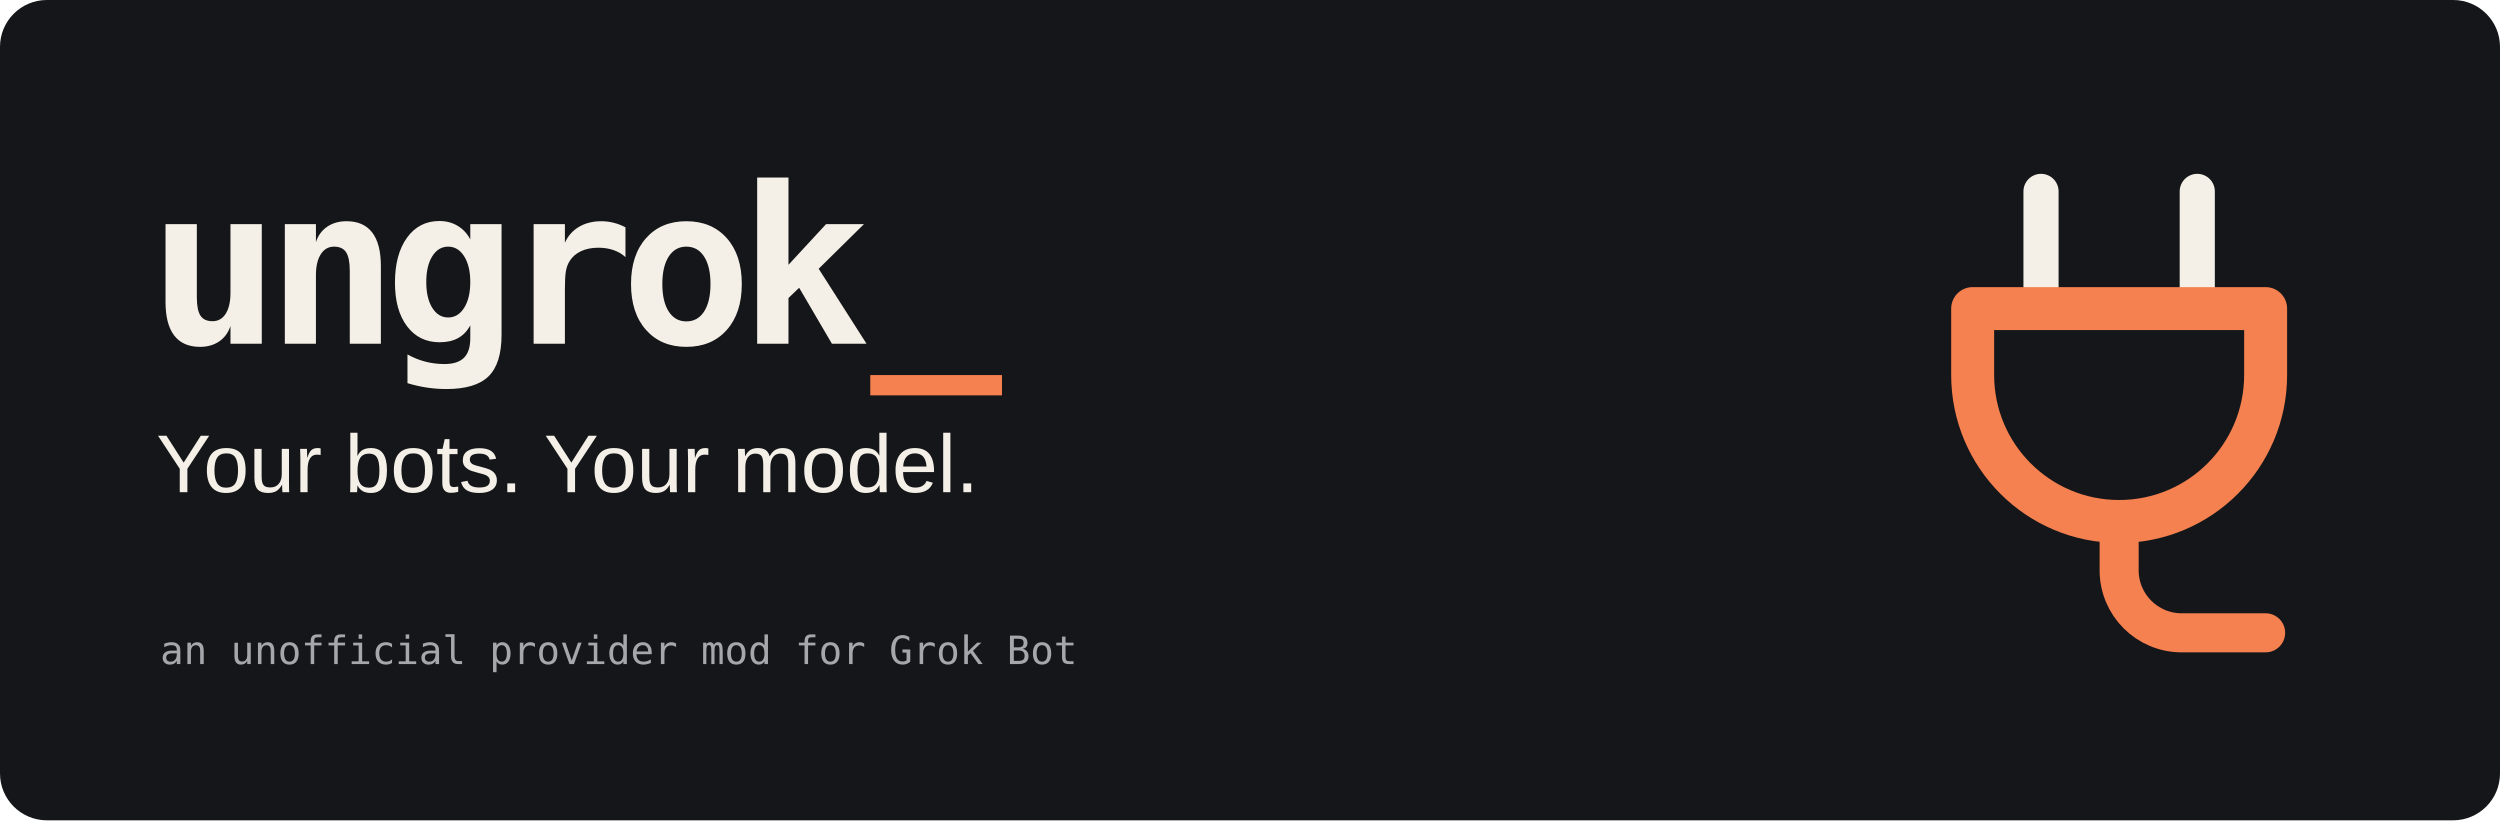
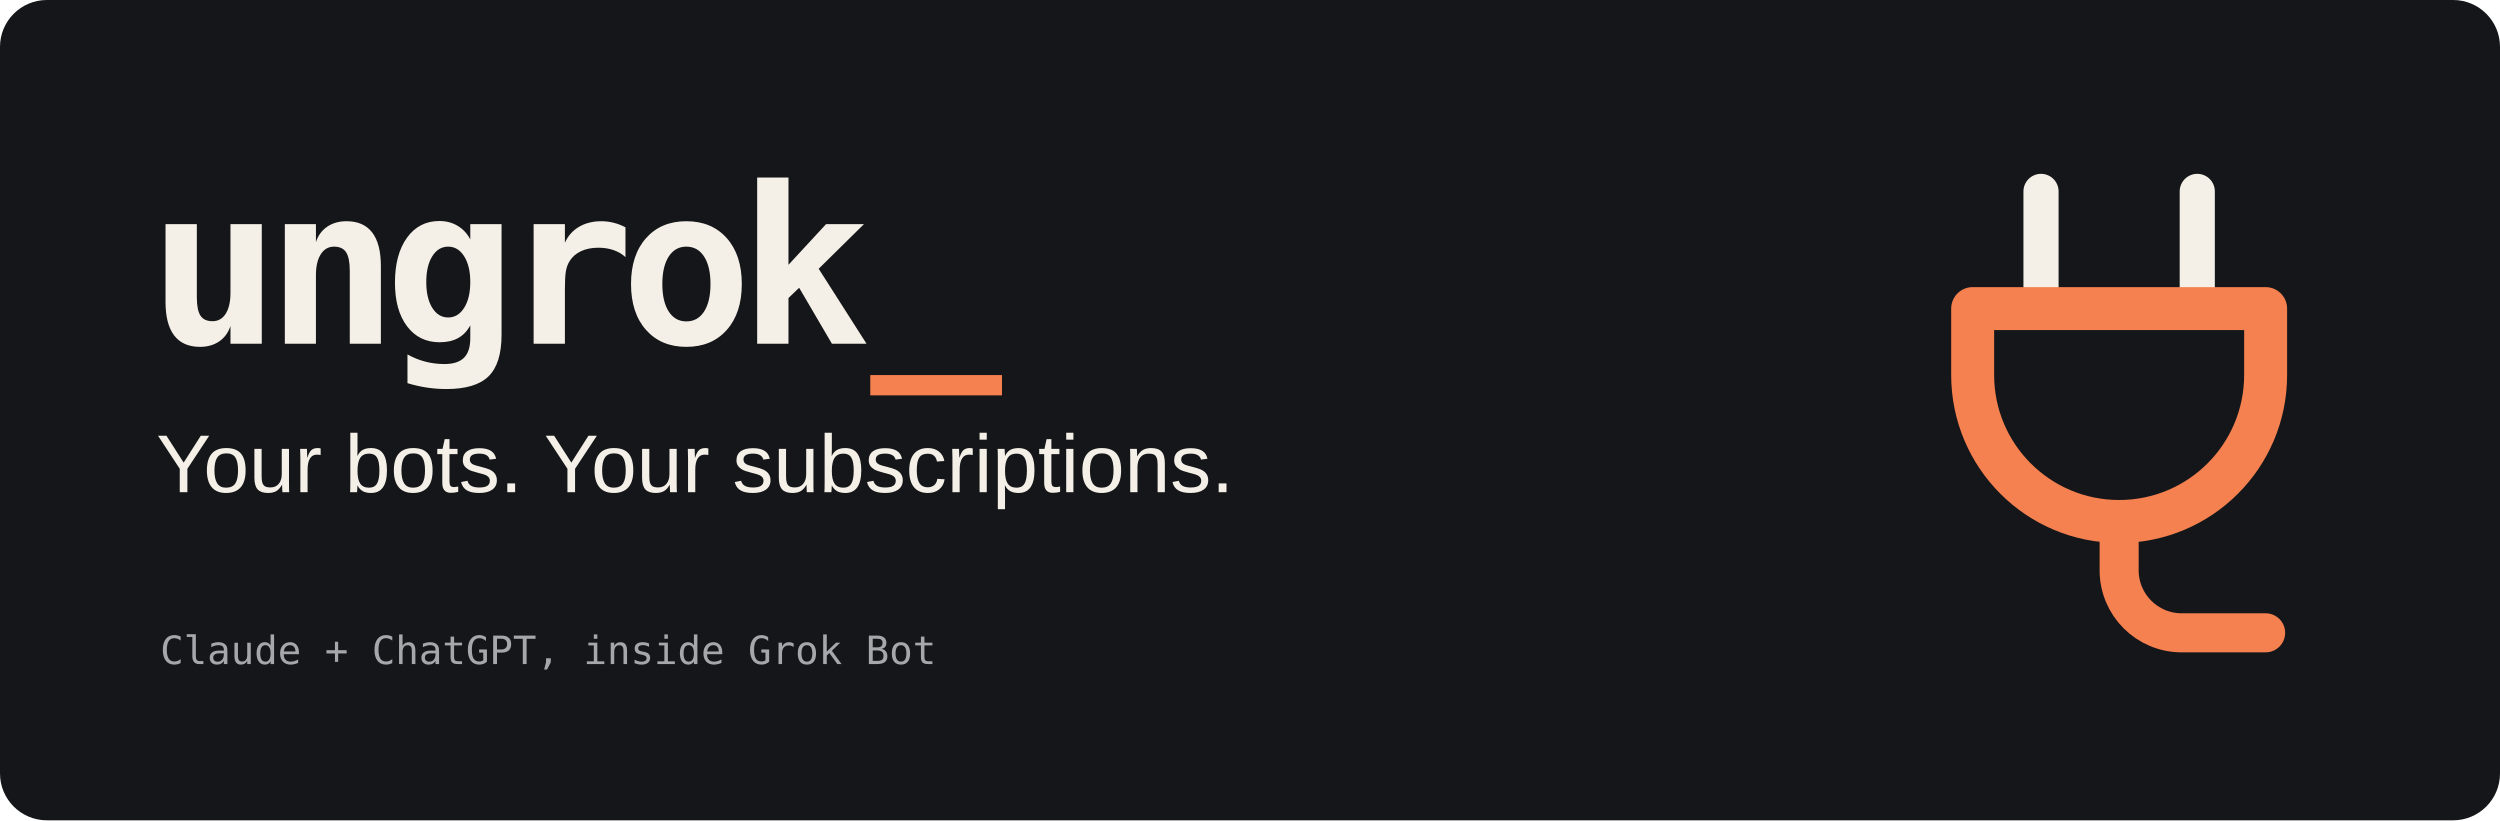
<svg xmlns="http://www.w3.org/2000/svg" width="1280" height="420" viewBox="0 0 1280 420" role="img" aria-labelledby="title desc">
  <rect width="1280" height="420" rx="24" fill="#151619" />
  <g fill="none" stroke-linecap="round" stroke-linejoin="round" aria-hidden="true">
    <path d="M1045 98v53m80-53v53" stroke="#f4f0e7" stroke-width="18" />
    <path d="M1010 158h150v34a75 75 0 0 1-150 0z" stroke="#f58050" stroke-width="22" />
    <path d="M1085 267v25a32 32 0 0 0 32 32h43" stroke="#f58050" stroke-width="20" />
  </g>
  <text x="76" y="176" fill="#f4f0e7" font-family="ui-monospace,SFMono-Regular,Consolas,monospace" font-size="112" font-weight="700" letter-spacing="-7">ungrok<tspan fill="#f58050">_</tspan>
  </text>
-   <text x="80" y="252" fill="#f4f0e7" font-family="Arial,Helvetica,sans-serif" font-size="42" font-weight="500">Your bots. Your model.</text>
-   <text x="82" y="340" fill="#a6a6ad" font-family="ui-monospace,Consolas,monospace" font-size="20">an unofficial provider mod for Grok Bot</text>
+   <text x="80" y="252" fill="#f4f0e7" font-family="Arial,Helvetica,sans-serif" font-size="42" font-weight="500">Your bots. Your subscriptions.</text>
+   <text x="82" y="340" fill="#a6a6ad" font-family="ui-monospace,Consolas,monospace" font-size="20">Claude + ChatGPT, inside Grok Bot</text>
</svg>
